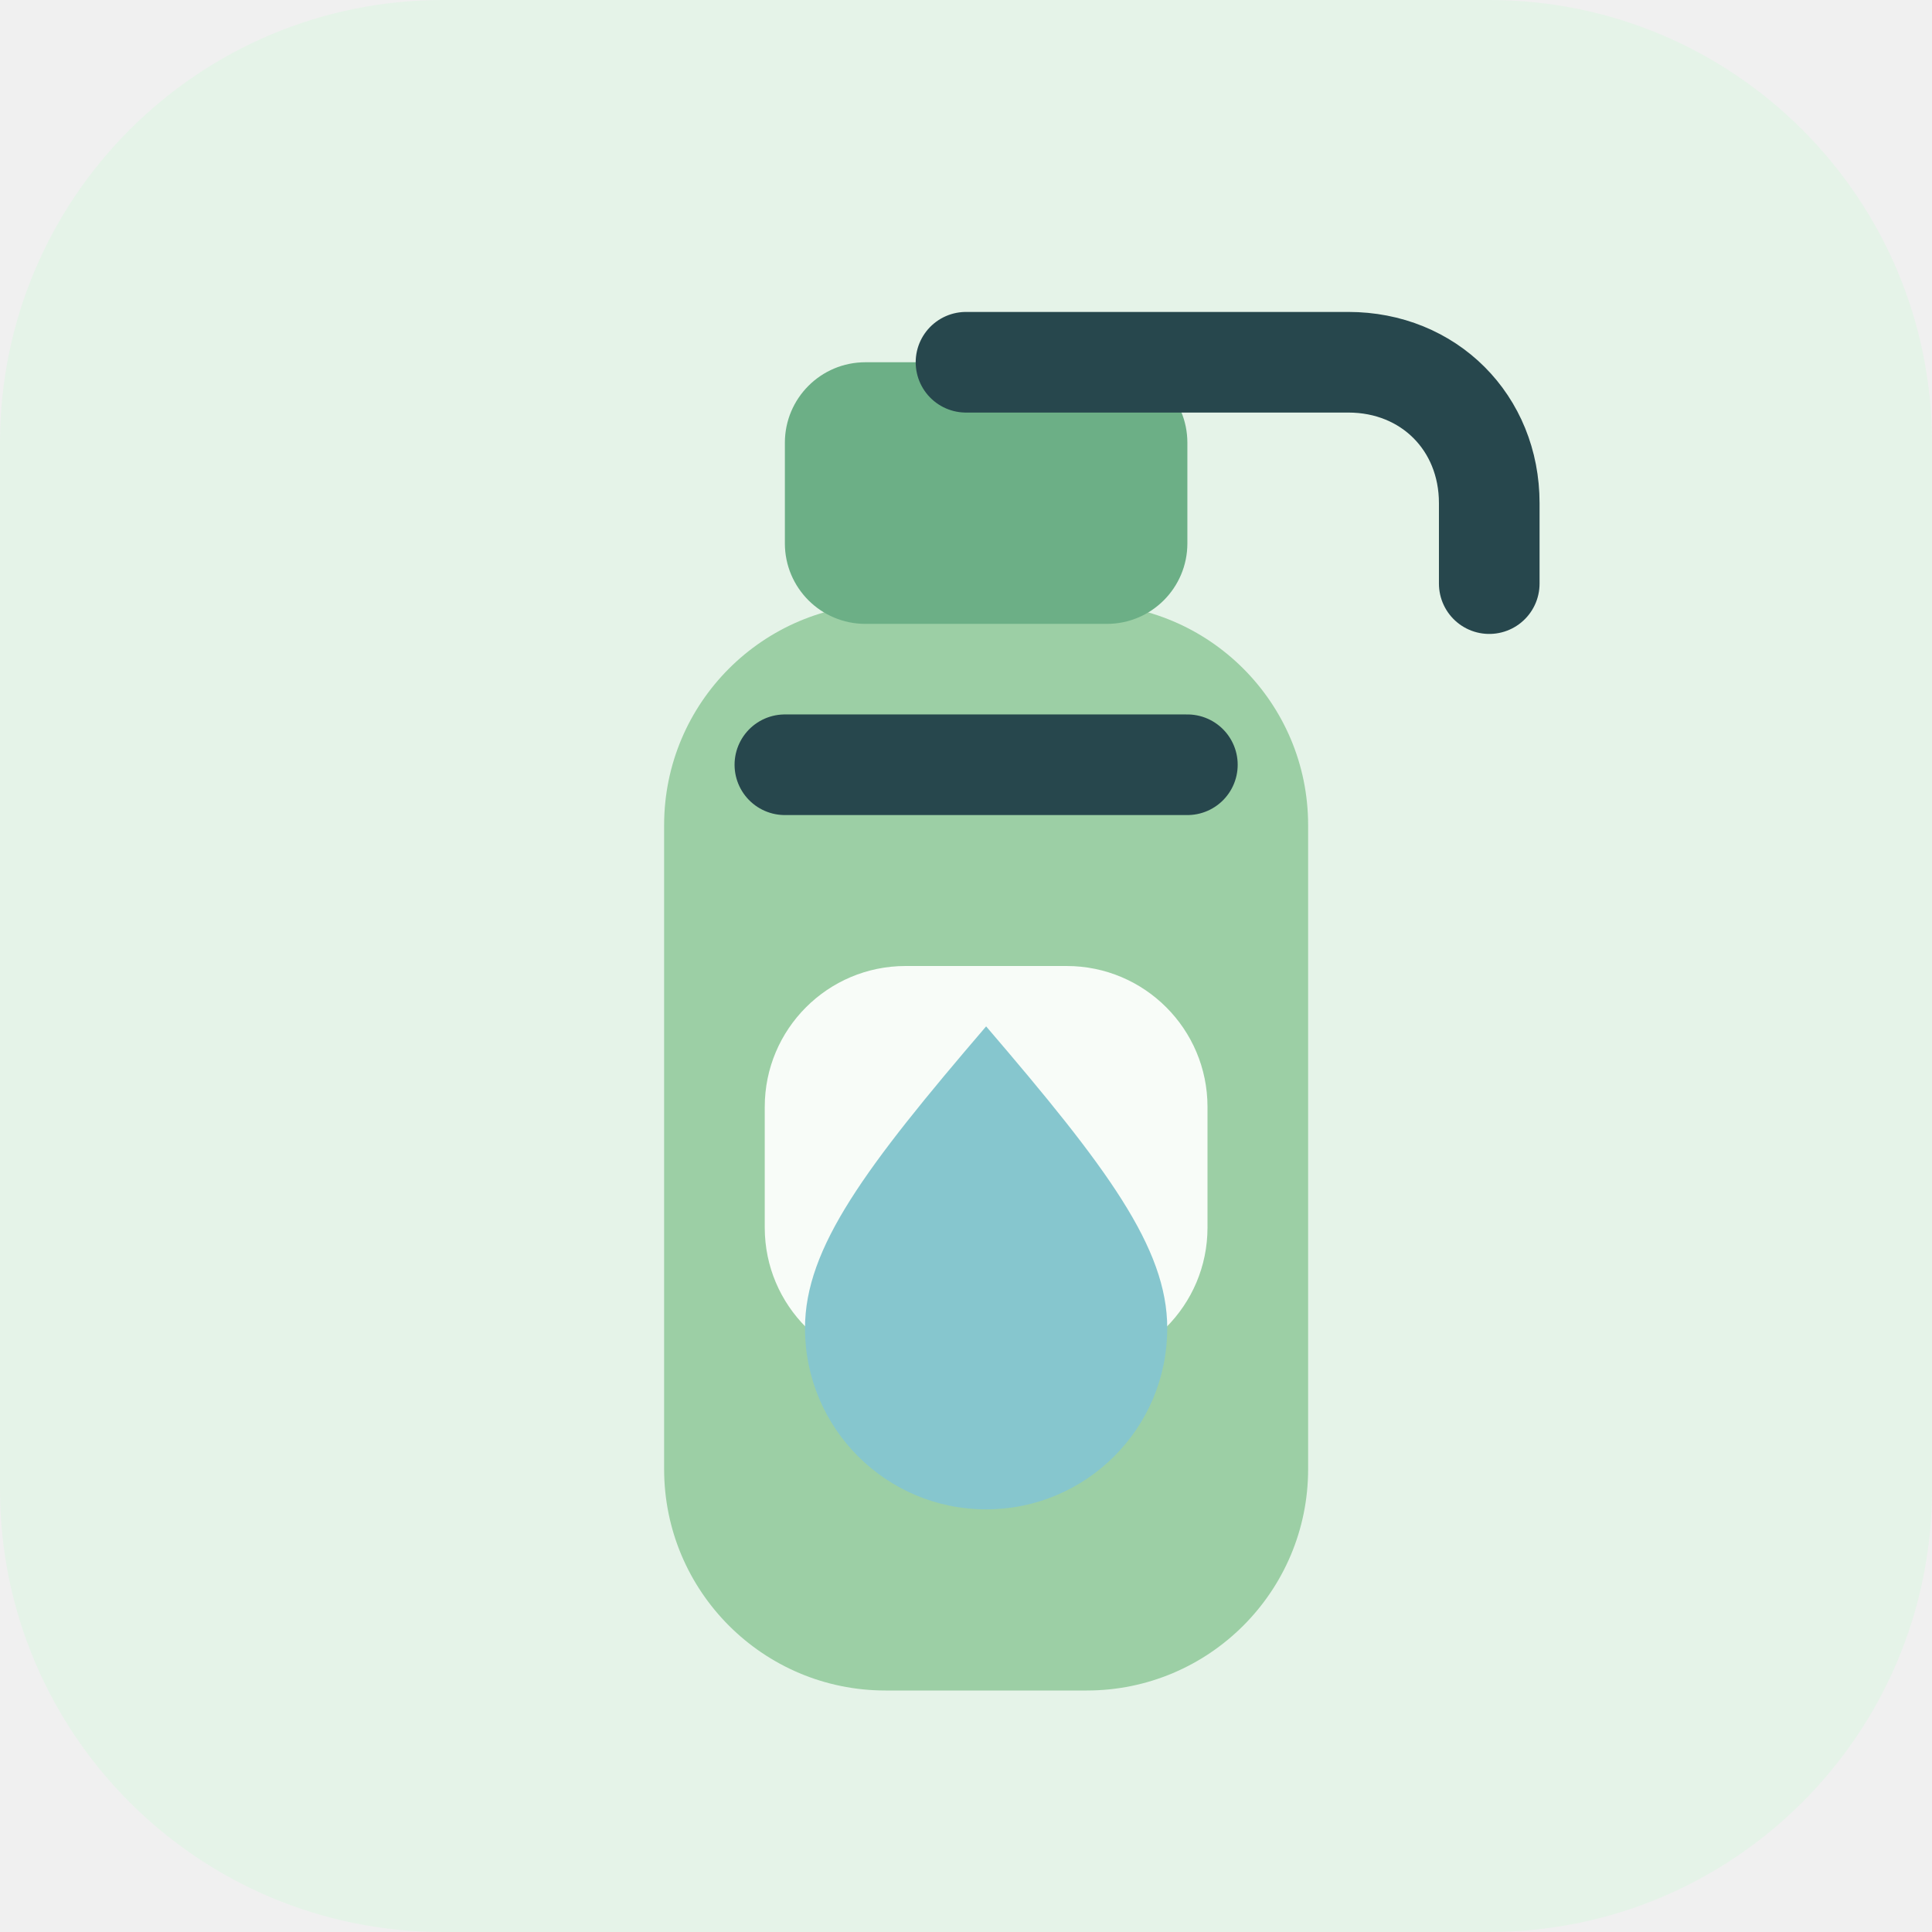
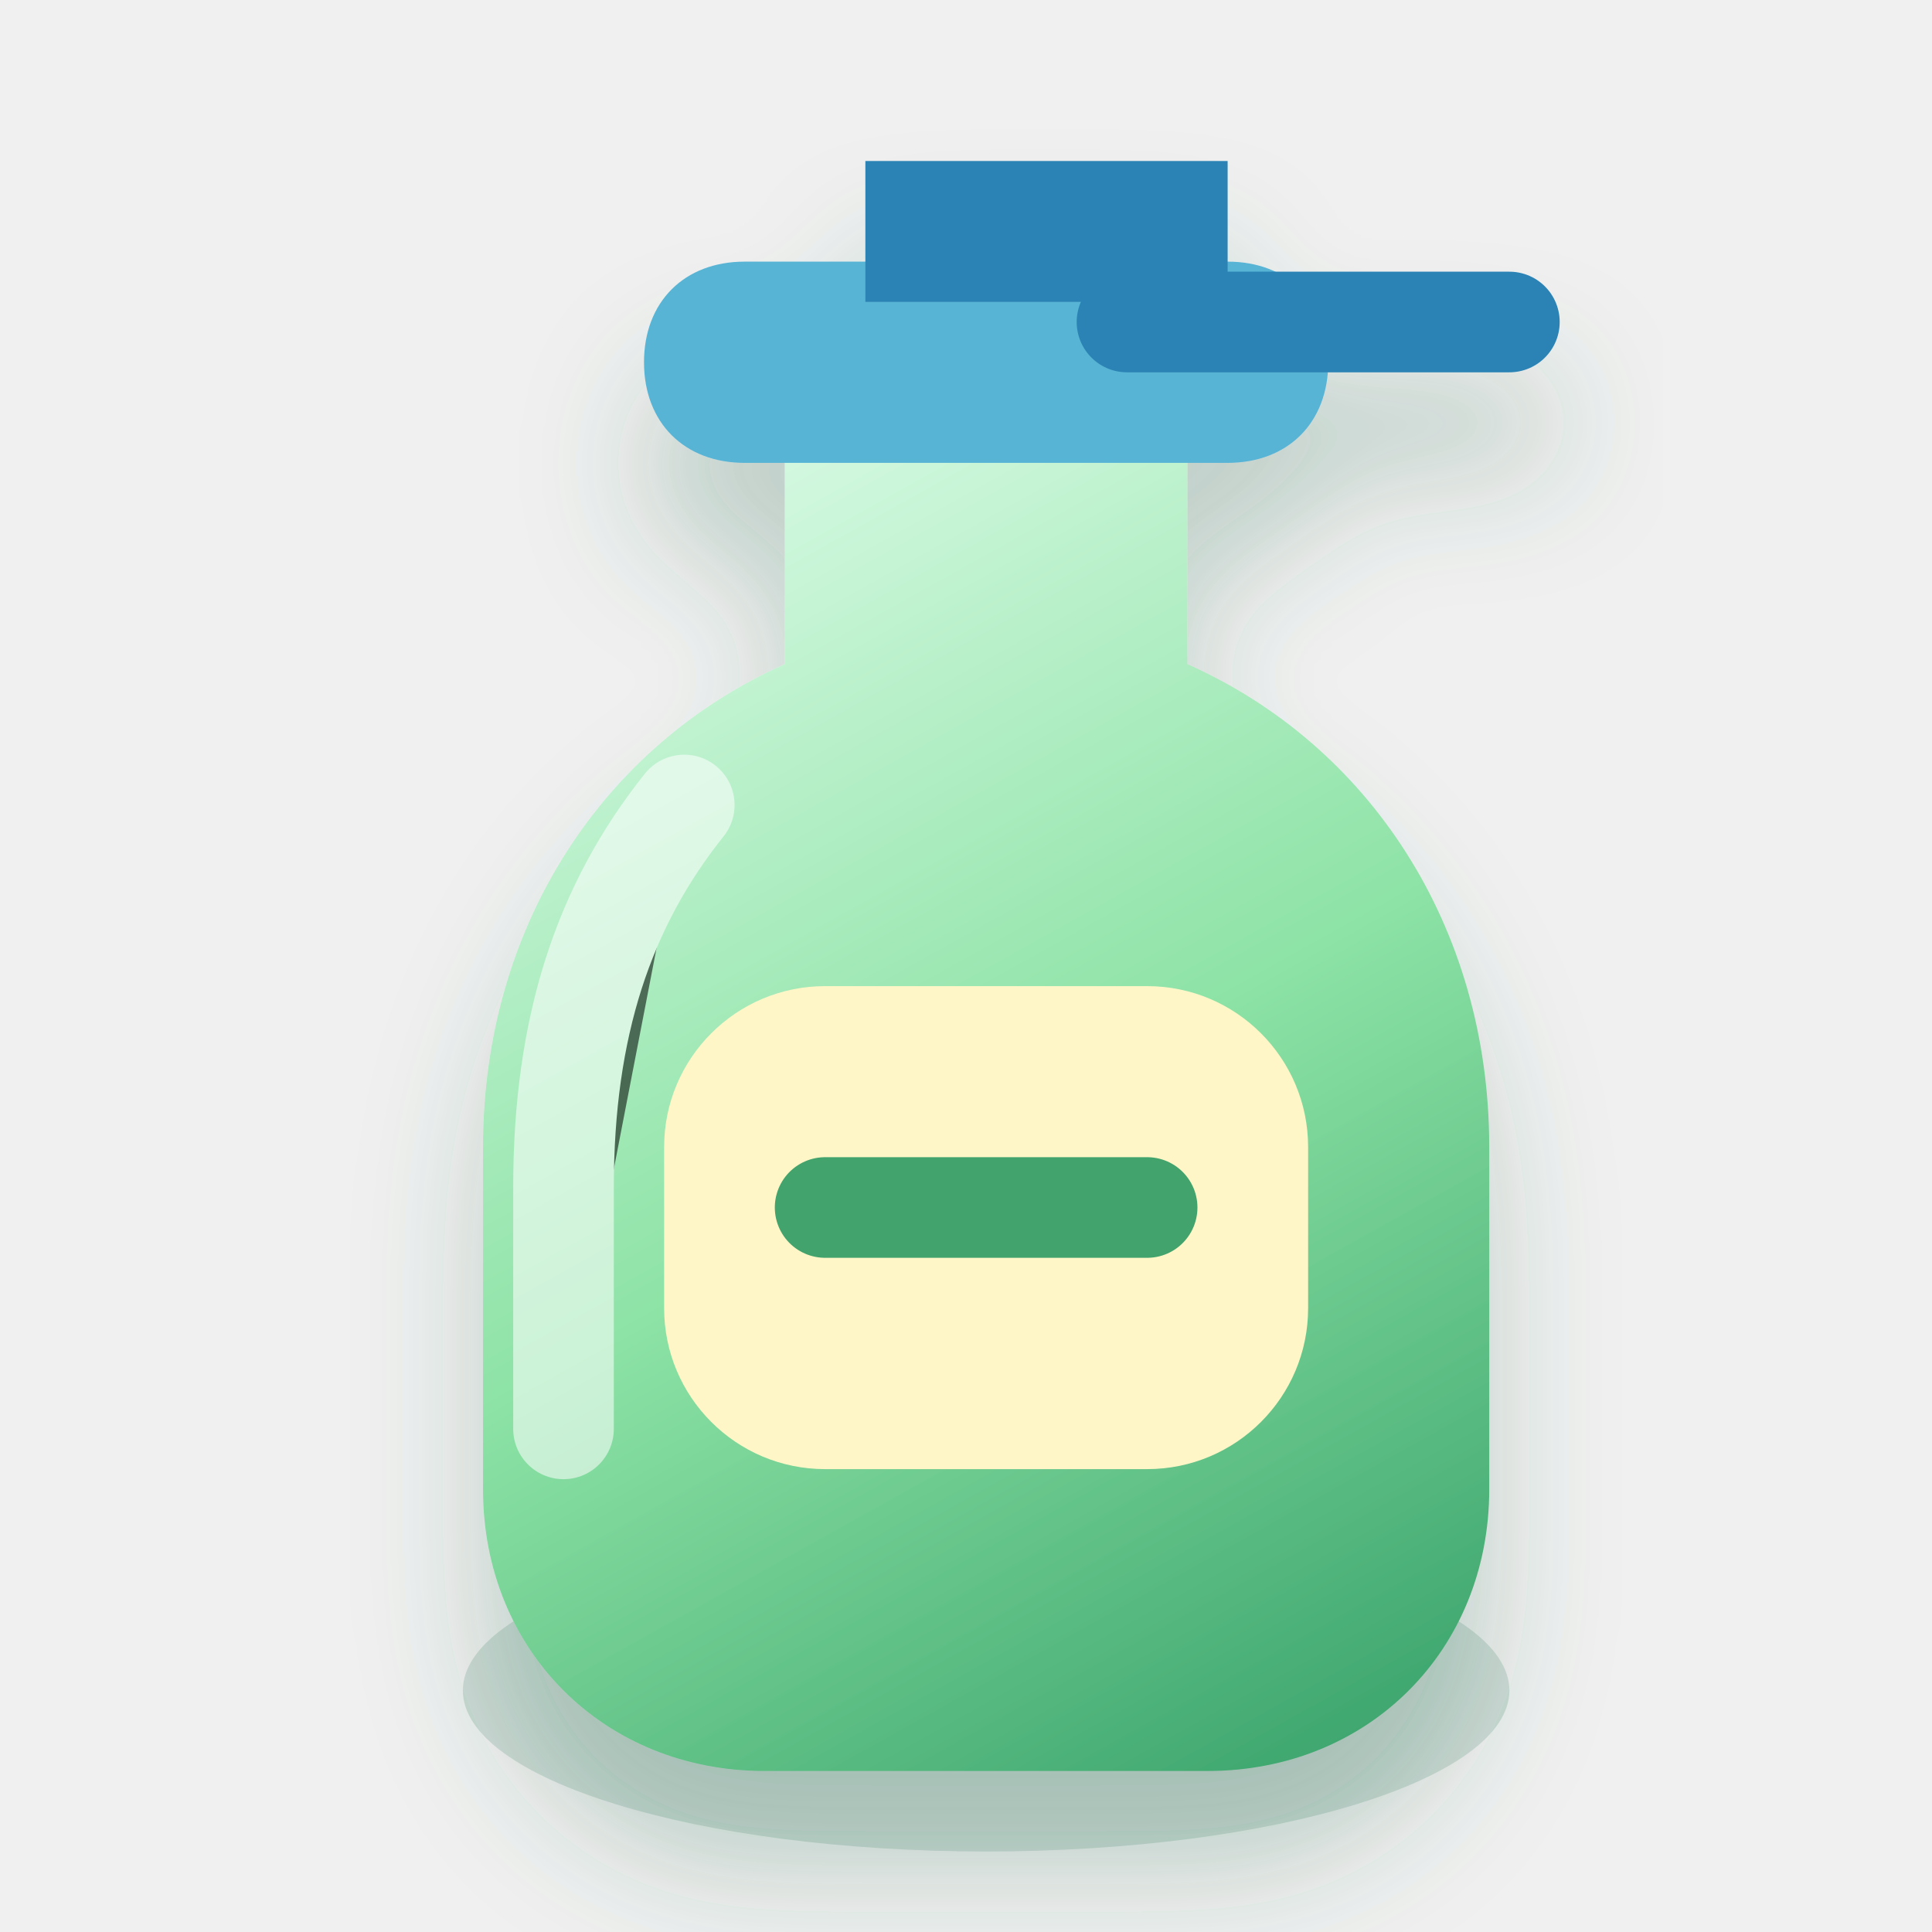
<svg xmlns="http://www.w3.org/2000/svg" viewBox="0 0 96 96" role="img" aria-labelledby="title">
-   <rect width="96" height="96" rx="22" fill="#E5F3E8" />
-   <rect x="33" y="30" width="32" height="54" rx="11" fill="#9CCFA5" />
-   <rect x="39" y="18" width="20" height="13" rx="4" fill="#6CAF86" />
-   <path d="M48 18h19c4 0 7 3 7 7v4" fill="none" stroke="#27474D" stroke-width="5" stroke-linecap="round" />
-   <rect x="38" y="48" width="22" height="20" rx="7" fill="#F8FCF8" />
-   <path d="M49 51c6 7 9 11 9 15a9 9 0 0 1-18 0c0-4 3-8 9-15Z" fill="#86C6CE" />
-   <path d="M39 38h20" stroke="#27474D" stroke-width="5" stroke-linecap="round" />
+   <defs>
+     <linearGradient id="bottle" x1="30" x2="69" y1="16" y2="86" gradientUnits="userSpaceOnUse">
+       <stop stop-color="#E8FFF1" />
+       <stop offset=".56" stop-color="#8CE2A5" />
+       <stop offset="1" stop-color="#3DA66E" />
+     </linearGradient>
+     <filter id="shadow" x="-15%" y="-15%" width="130%" height="135%">
+       <feDropShadow dx="0" dy="5" stdDeviation="3" flood-color="#2C7659" flood-opacity=".25" />
+     </filter>
+   </defs>
+   <ellipse cx="49" cy="84" rx="26" ry="8" fill="#2C7659" opacity=".18" />
+   <g filter="url(#shadow)">
+     <path d="M39 22h20v11c9 4 15 13 15 24v17c0 8-6 14-14 14H38c-8 0-14-6-14-14V57c0-11 6-20 15-24V22Z" fill="url(#bottle)" />
+     <path d="M37 13h24c3 0 5 2 5 5s-2 5-5 5H37c-3 0-5-2-5-5s2-5 5-5Z" fill="#58B4D5" />
+     <path d="M43 8h18v7H43z" fill="#2B83B4" />
+     <rect x="33" y="49" width="32" height="24" rx="8" fill="#FFF6C7" />
+     <path d="M41 60h16" stroke="#42A36C" stroke-width="5" stroke-linecap="round" />
+     <path d="M34 40c-4 5-6 11-6 19v12" stroke="#FFFFFF" stroke-width="5" stroke-linecap="round" opacity=".55" />
+     <path d="M56 16h19" stroke="#2B83B4" stroke-width="5" stroke-linecap="round" />
+   </g>
</svg>
